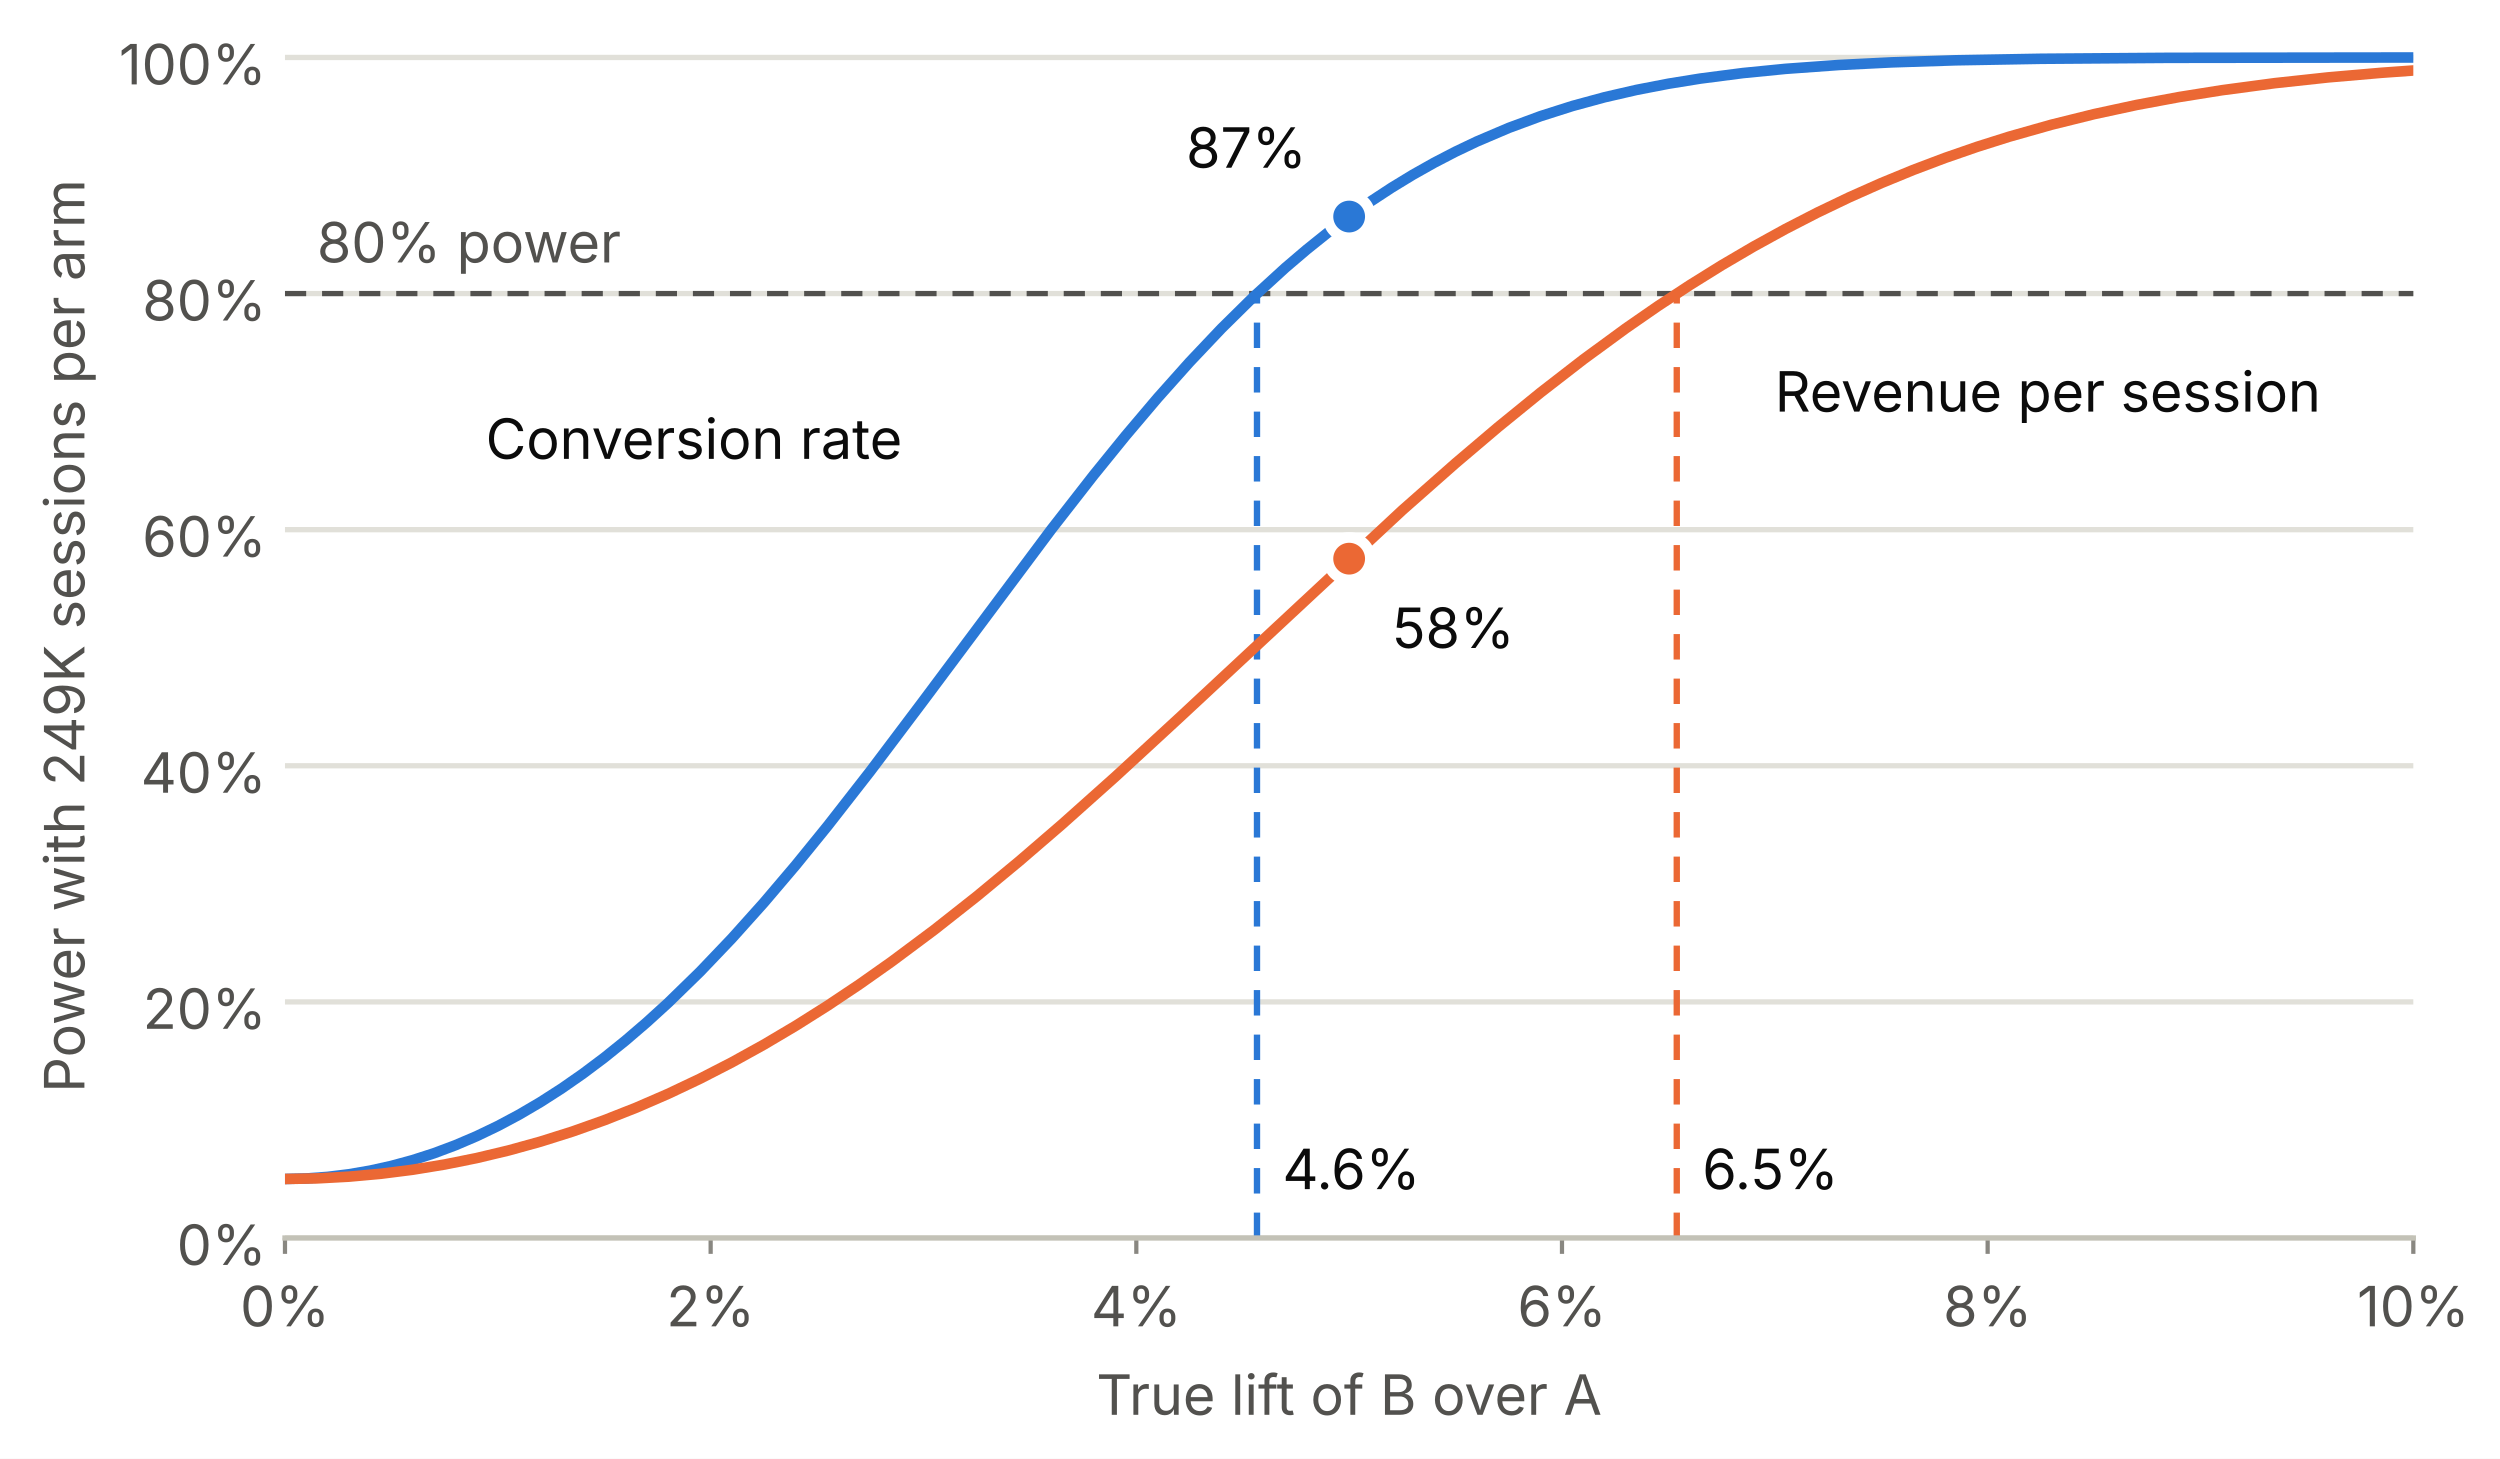
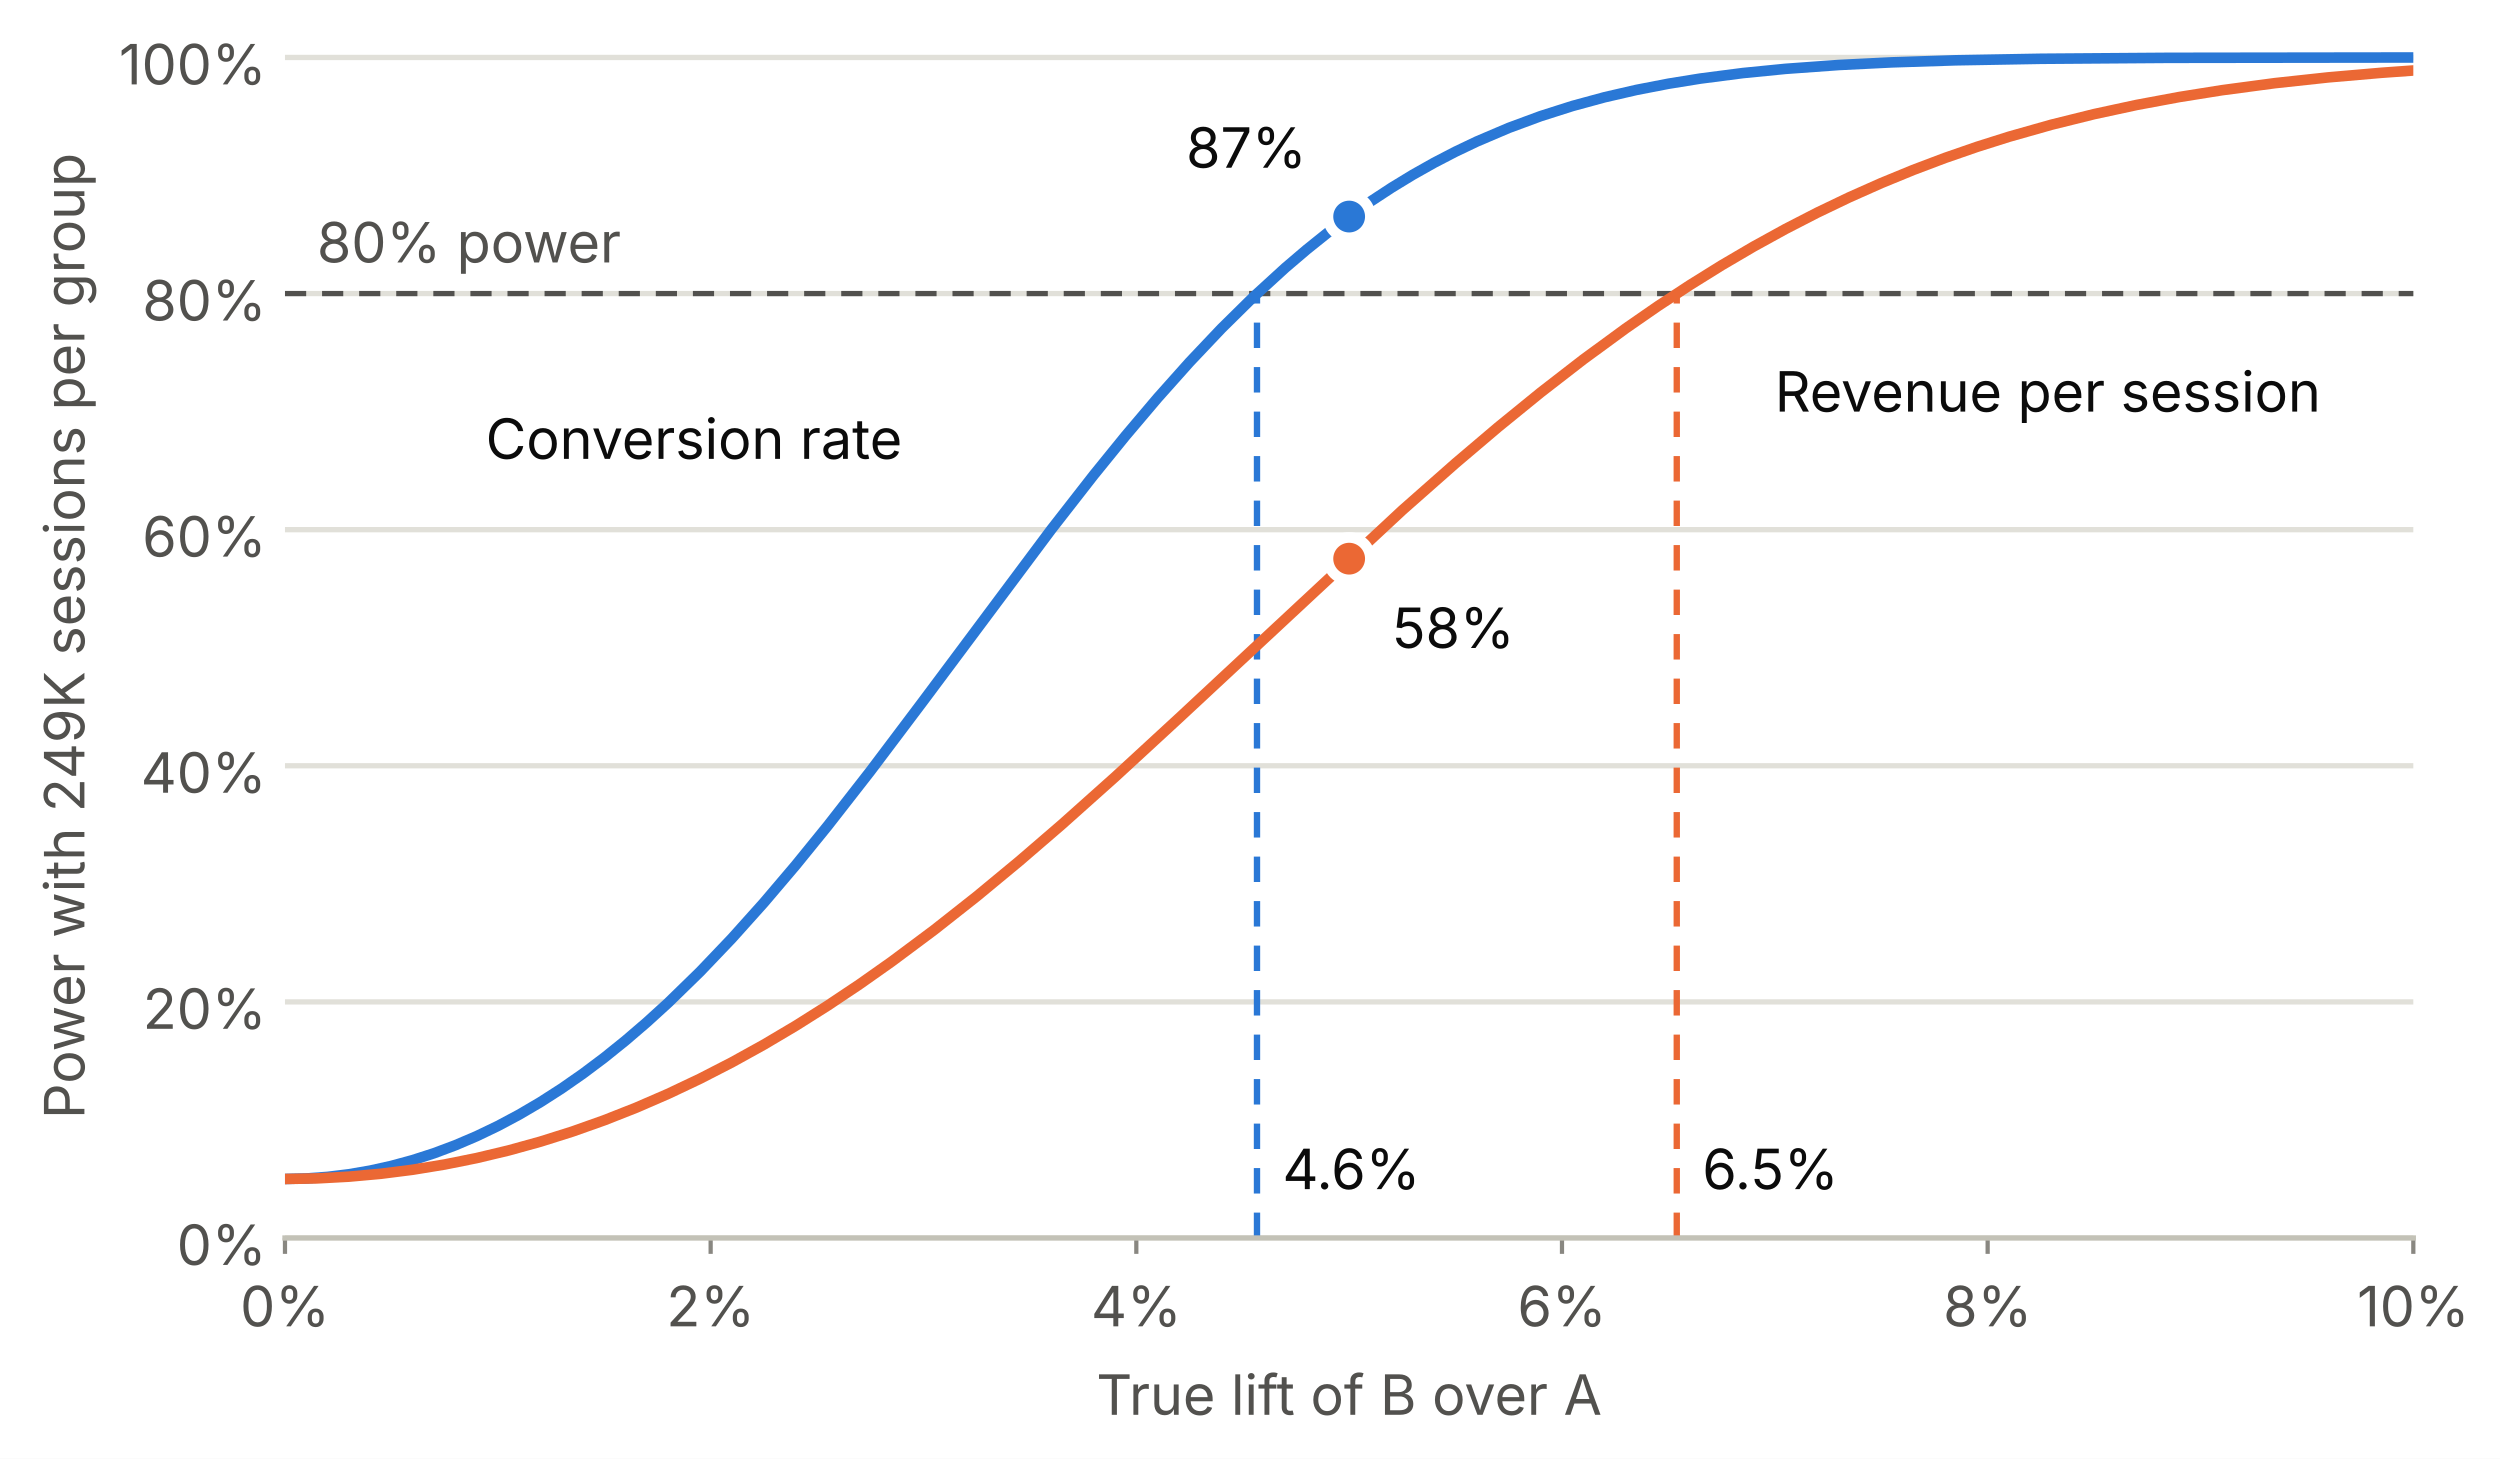
<svg xmlns="http://www.w3.org/2000/svg" xmlns:xlink="http://www.w3.org/1999/xlink" width="471.917pt" height="275.362pt" viewBox="0 0 471.917 275.362" version="1.1">
  <defs>
    <style type="text/css">*{stroke-linejoin: round; stroke-linecap: butt}</style>
  </defs>
  <g id="figure_1">
    <g id="patch_1">
      <path d="M 0 275.362  L 471.917 275.362  L 471.917 0  L 0 0  z " style="fill: #ffffff" />
    </g>
    <g id="axes_1">
      <g id="patch_2">
        <path d="M 53.795 233.693  L 455.555 233.693  L 455.555 6.389  L 53.795 6.389  z " style="fill: #ffffff" />
      </g>
      <g id="matplotlib.axis_1">
        <g id="xtick_1">
          <g id="line2d_1">
            <defs>
-               <path id="m09d4f82de8" d="M 0 0  L 0 3  " style="stroke: #898781; stroke-width: 0.8" />
+               <path id="mf05706e552" d="M 0 0  L 0 3  " style="stroke: #898781; stroke-width: 0.8" />
            </defs>
            <g>
-               <use xlink:href="#m09d4f82de8" x="53.795" y="233.693" style="fill: #898781; stroke: #898781; stroke-width: 0.8" />
+               <use xlink:href="#mf05706e552" x="53.795" y="233.693" style="fill: #898781; stroke: #898781; stroke-width: 0.8" />
            </g>
          </g>
          <g id="text_1">
            <g style="fill: #52514e" transform="translate(45.32725 250.3649) scale(0.105 -0.105)">
              <defs>
                <path id="Inter-Regular-53f" d="M 2019 -63  C 3059 -63 3656 809 3656 2325  C 3656 3834 3050 4719 2019 4719  C 988 4719 381 3834 381 2325  C 381 806 981 -63 2019 -63  z M 2019 456  C 1338 456 953 1144 953 2325  C 953 3509 1338 4203 2019 4203  C 2700 4203 3084 3513 3084 2325  C 3084 1144 2700 456 2019 456  z " transform="scale(0.015625)" />
                <path id="Inter-Regular-6ca" d="M 4656 -91  C 5247 -91 5566 344 5566 856  L 5566 1100  C 5566 1609 5256 2044 4656 2044  C 4069 2044 3741 1613 3741 1100  L 3741 856  C 3741 344 4059 -91 4656 -91  z M 1634 2597  C 2225 2597 2544 3031 2544 3544  L 2544 3788  C 2544 4297 2234 4731 1634 4731  C 1047 4731 719 4300 719 3788  L 719 3544  C 719 3031 1038 2597 1634 2597  z M 1263 0  L 1791 0  L 4991 4656  L 4463 4656  L 1263 0  z M 4656 319  C 4334 319 4219 578 4219 856  L 4219 1100  C 4219 1375 4344 1638 4656 1638  C 4981 1638 5088 1375 5088 1100  L 5088 856  C 5088 578 4972 319 4656 319  z M 1634 3006  C 1313 3006 1197 3266 1197 3544  L 1197 3788  C 1197 4063 1322 4325 1634 4325  C 1959 4325 2066 4063 2066 3788  L 2066 3544  C 2066 3266 1950 3006 1634 3006  z " transform="scale(0.015625)" />
              </defs>
              <use xlink:href="#Inter-Regular-53f" />
              <use xlink:href="#Inter-Regular-6ca" transform="translate(63.09375 0)" />
            </g>
          </g>
        </g>
        <g id="xtick_2">
          <g id="line2d_2">
            <g>
-               <use xlink:href="#m09d4f82de8" x="134.147" y="233.693" style="fill: #898781; stroke: #898781; stroke-width: 0.8" />
+               <use xlink:href="#mf05706e552" x="134.147" y="233.693" style="fill: #898781; stroke: #898781; stroke-width: 0.8" />
            </g>
          </g>
          <g id="text_2">
            <g style="fill: #52514e" transform="translate(125.79 250.3649) scale(0.105 -0.105)">
              <defs>
                <path id="Inter-Regular-541" d="M 481 0  L 3447 0  L 3447 522  L 1300 522  L 1300 559  L 2319 1644  C 3141 2519 3369 2916 3369 3419  C 3369 4147 2778 4719 1947 4719  C 1119 4719 494 4159 494 3334  L 1063 3334  C 1063 3859 1400 4203 1931 4203  C 2428 4203 2806 3900 2806 3413  C 2806 2984 2544 2666 2028 2106  L 481 428  L 481 0  z " transform="scale(0.015625)" />
              </defs>
              <use xlink:href="#Inter-Regular-541" />
              <use xlink:href="#Inter-Regular-6ca" transform="translate(60.98438 0)" />
            </g>
          </g>
        </g>
        <g id="xtick_3">
          <g id="line2d_3">
            <g>
-               <use xlink:href="#m09d4f82de8" x="214.499" y="233.693" style="fill: #898781; stroke: #898781; stroke-width: 0.8" />
+               <use xlink:href="#mf05706e552" x="214.499" y="233.693" style="fill: #898781; stroke: #898781; stroke-width: 0.8" />
            </g>
          </g>
          <g id="text_3">
            <g style="fill: #52514e" transform="translate(205.9525 250.3649) scale(0.105 -0.105)">
              <defs>
                <path id="Inter-Regular-544" d="M 375 947  L 2566 947  L 2566 0  L 3134 0  L 3134 947  L 3766 947  L 3766 1469  L 3134 1469  L 3134 4656  L 2413 4656  L 375 1431  L 375 947  z M 2569 1469  L 1009 1469  L 1009 1506  L 2531 3913  L 2569 3913  L 2569 1469  z " transform="scale(0.015625)" />
              </defs>
              <use xlink:href="#Inter-Regular-544" />
              <use xlink:href="#Inter-Regular-6ca" transform="translate(64.59375 0)" />
            </g>
          </g>
        </g>
        <g id="xtick_4">
          <g id="line2d_4">
            <g>
-               <use xlink:href="#m09d4f82de8" x="294.851" y="233.693" style="fill: #898781; stroke: #898781; stroke-width: 0.8" />
+               <use xlink:href="#mf05706e552" x="294.851" y="233.693" style="fill: #898781; stroke: #898781; stroke-width: 0.8" />
            </g>
          </g>
          <g id="text_4">
            <g style="fill: #52514e" transform="translate(286.4398 250.3649) scale(0.105 -0.105)">
              <defs>
                <path id="Inter-Regular-547" d="M 2019 -63  C 2969 -63 3588 634 3588 1503  C 3588 2403 2925 3044 2128 3044  C 1644 3044 1231 2813 981 2425  L 944 2425  C 944 3544 1375 4194 2091 4194  C 2575 4194 2866 3888 2969 3484  L 3550 3484  C 3438 4216 2872 4719 2091 4719  C 1034 4719 381 3788 381 2150  C 381 434 1241 -63 2019 -63  z M 2019 459  C 1447 459 1028 947 1028 1497  C 1028 2041 1469 2528 2034 2528  C 2597 2528 3013 2072 3013 1503  C 3013 922 2578 459 2019 459  z " transform="scale(0.015625)" />
              </defs>
              <use xlink:href="#Inter-Regular-547" />
              <use xlink:href="#Inter-Regular-6ca" transform="translate(62.01562 0)" />
            </g>
          </g>
        </g>
        <g id="xtick_5">
          <g id="line2d_5">
            <g>
-               <use xlink:href="#m09d4f82de8" x="375.203" y="233.693" style="fill: #898781; stroke: #898781; stroke-width: 0.8" />
+               <use xlink:href="#mf05706e552" x="375.203" y="233.693" style="fill: #898781; stroke: #898781; stroke-width: 0.8" />
            </g>
          </g>
          <g id="text_5">
            <g style="fill: #52514e" transform="translate(366.8001 250.3649) scale(0.105 -0.105)">
              <defs>
                <path id="Inter-Regular-549" d="M 1978 -63  C 2916 -63 3578 478 3578 1238  C 3578 1825 3175 2325 2669 2419  L 2669 2444  C 3109 2559 3403 2988 3403 3481  C 3403 4191 2794 4719 1978 4719  C 1150 4719 550 4191 550 3481  C 550 2988 838 2559 1291 2444  L 1291 2419  C 769 2325 381 1825 381 1238  C 381 478 1031 -63 1978 -63  z M 1978 453  C 1350 453 966 775 966 1269  C 966 1784 1391 2153 1978 2153  C 2553 2153 2984 1784 2984 1269  C 2984 775 2594 453 1978 453  z M 1978 2650  C 1475 2650 1125 2966 1125 3438  C 1125 3903 1463 4206 1978 4206  C 2484 4206 2828 3903 2828 3438  C 2828 2966 2469 2650 1978 2650  z " transform="scale(0.015625)" />
              </defs>
              <use xlink:href="#Inter-Regular-549" />
              <use xlink:href="#Inter-Regular-6ca" transform="translate(61.85938 0)" />
            </g>
          </g>
        </g>
        <g id="xtick_6">
          <g id="line2d_6">
            <g>
-               <use xlink:href="#m09d4f82de8" x="455.555" y="233.693" style="fill: #898781; stroke: #898781; stroke-width: 0.8" />
+               <use xlink:href="#mf05706e552" x="455.555" y="233.693" style="fill: #898781; stroke: #898781; stroke-width: 0.8" />
            </g>
          </g>
          <g id="text_6">
            <g style="fill: #52514e" transform="translate(444.952 250.3649) scale(0.105 -0.105)">
              <defs>
                <path id="Inter-Regular-540" d="M 2041 4656  L 1313 4656  L 300 3909  L 300 3272  L 1425 4106  L 1456 4106  L 1456 0  L 2041 0  L 2041 4656  z " transform="scale(0.015625)" />
              </defs>
              <use xlink:href="#Inter-Regular-540" />
              <use xlink:href="#Inter-Regular-53f" transform="translate(40.67188 0)" />
              <use xlink:href="#Inter-Regular-6ca" transform="translate(103.7656 0)" />
            </g>
          </g>
        </g>
        <g id="text_7">
          <g style="fill: #52514e" transform="translate(206.9545 267.0695) scale(0.105 -0.105)">
            <defs>
              <path id="Inter-Regular-19c" d="M 306 4131  L 1772 4131  L 1772 0  L 2366 0  L 2366 4131  L 3825 4131  L 3825 4656  L 306 4656  L 306 4131  z " transform="scale(0.015625)" />
              <path id="Inter-Regular-356" d="M 494 0  L 1056 0  L 1056 2188  C 1056 2659 1425 3000 1928 3000  C 2078 3000 2231 2975 2266 2969  L 2266 3534  C 2200 3538 2063 3544 1981 3544  C 1566 3544 1203 3309 1075 2956  L 1038 2956  L 1038 3494  L 494 3494  L 494 0  z " transform="scale(0.015625)" />
              <path id="Inter-Regular-395" d="M 1678 -44  C 2138 -44 2519 144 2747 653  L 2747 0  L 3291 0  L 3291 3494  L 2725 3494  L 2725 1400  C 2725 803 2347 463 1847 463  C 1359 463 1056 784 1056 1322  L 1056 3494  L 494 3494  L 494 1275  C 494 391 972 -44 1678 -44  z " transform="scale(0.015625)" />
              <path id="Inter-Regular-267" d="M 1963 -75  C 2678 -75 3200 284 3363 813  L 2819 963  C 2688 606 2378 425 1966 425  C 1347 425 922 825 894 1556  L 3419 1556  L 3419 1791  C 3419 3081 2638 3538 1897 3538  C 944 3538 325 2791 325 1719  C 325 644 950 -75 1963 -75  z M 897 2031  C 931 2566 1297 3038 1897 3038  C 2472 3038 2794 2625 2847 2031  L 897 2031  z " transform="scale(0.015625)" />
              <path id="Inter-Regular-6eb" transform="scale(0.015625)" />
              <path id="Inter-Regular-2e2" d="M 1056 4656  L 494 4656  L 494 0  L 1056 0  L 1056 4656  z " transform="scale(0.015625)" />
              <path id="Inter-Regular-2b2" d="M 494 0  L 1056 0  L 1056 3494  L 494 3494  L 494 0  z M 778 4066  C 994 4066 1172 4231 1172 4438  C 1172 4644 994 4809 778 4809  C 566 4809 388 4644 388 4438  C 388 4231 566 4066 778 4066  z " transform="scale(0.015625)" />
              <path id="Inter-Regular-288" d="M 2119 3494  L 1313 3494  L 1313 3834  C 1313 4172 1463 4353 1809 4353  C 1966 4353 2053 4319 2113 4300  L 2269 4781  C 2184 4819 2009 4875 1744 4875  C 1234 4875 750 4566 750 3959  L 750 3494  L 63 3494  L 63 3013  L 750 3013  L 750 0  L 1313 0  L 1313 3013  L 2119 3013  L 2119 3494  z " transform="scale(0.015625)" />
              <path id="Inter-Regular-37b" d="M 1869 3494  L 1150 3494  L 1150 4325  L 588 4325  L 588 3494  L 63 3494  L 63 3013  L 588 3013  L 588 863  C 588 291 944 -44 1547 -44  C 1691 -44 1850 -22 1966 19  L 1850 494  C 1756 475 1634 456 1563 456  C 1266 456 1150 594 1150 906  L 1150 3013  L 1869 3013  L 1869 3494  z " transform="scale(0.015625)" />
              <path id="Inter-Regular-318" d="M 1916 -75  C 2869 -75 3513 647 3513 1725  C 3513 2819 2869 3538 1916 3538  C 966 3538 325 2819 325 1725  C 325 647 966 -75 1916 -75  z M 1916 428  C 1219 428 897 1038 897 1725  C 897 2422 1219 3034 1916 3034  C 2622 3034 2944 2419 2944 1725  C 2944 1038 2622 428 1916 428  z " transform="scale(0.015625)" />
              <path id="Inter-Regular-41" d="M 563 0  L 2266 0  C 3363 0 3825 538 3825 1241  C 3825 1972 3316 2372 2881 2400  L 2881 2444  C 3288 2553 3644 2825 3644 3422  C 3644 4103 3184 4656 2213 4656  L 563 4656  L 563 0  z M 1156 525  L 1156 2113  L 2281 2113  C 2878 2113 3253 1713 3253 1247  C 3253 844 2975 525 2250 525  L 1156 525  z M 1156 2613  L 1156 4131  L 2200 4131  C 2803 4131 3075 3813 3075 3409  C 3075 2928 2681 2613 2181 2613  L 1156 2613  z " transform="scale(0.015625)" />
              <path id="Inter-Regular-3d6" d="M 1503 0  L 2094 0  L 3428 3494  L 2813 3494  L 2069 1422  C 1959 1119 1878 813 1800 522  C 1719 813 1638 1119 1528 1422  L 784 3494  L 169 3494  L 1503 0  z " transform="scale(0.015625)" />
              <path id="Inter-Regular-2" d="M 163 0  L 794 0  L 1244 1300  L 3163 1300  L 3628 0  L 4253 0  L 2541 4656  L 1853 4656  L 163 0  z M 1425 1819  L 1753 2763  C 1853 3050 1997 3494 2194 4181  C 2391 3506 2528 3075 2641 2763  L 2978 1819  L 1425 1819  z " transform="scale(0.015625)" />
            </defs>
            <use xlink:href="#Inter-Regular-19c" />
            <use xlink:href="#Inter-Regular-356" transform="translate(58.89062 0)" />
            <use xlink:href="#Inter-Regular-395" transform="translate(96.53125 0)" />
            <use xlink:href="#Inter-Regular-267" transform="translate(155.6562 0)" />
            <use xlink:href="#Inter-Regular-6eb" transform="translate(213.9531 0)" />
            <use xlink:href="#Inter-Regular-2e2" transform="translate(242.0781 0)" />
            <use xlink:href="#Inter-Regular-2b2" transform="translate(266.2969 0)" />
            <use xlink:href="#Inter-Regular-288" transform="translate(290.5156 0)" />
            <use xlink:href="#Inter-Regular-37b" transform="translate(324.1094 0)" />
            <use xlink:href="#Inter-Regular-6eb" transform="translate(356.8281 0)" />
            <use xlink:href="#Inter-Regular-318" transform="translate(384.9531 0)" />
            <use xlink:href="#Inter-Regular-288" transform="translate(444.9219 0)" />
            <use xlink:href="#Inter-Regular-6eb" transform="translate(481.9375 0)" />
            <use xlink:href="#Inter-Regular-41" transform="translate(510.0625 0)" />
            <use xlink:href="#Inter-Regular-6eb" transform="translate(575.5 0)" />
            <use xlink:href="#Inter-Regular-318" transform="translate(603.625 0)" />
            <use xlink:href="#Inter-Regular-3d6" transform="translate(661.6406 0)" />
            <use xlink:href="#Inter-Regular-267" transform="translate(715.8906 0)" />
            <use xlink:href="#Inter-Regular-356" transform="translate(774.1875 0)" />
            <use xlink:href="#Inter-Regular-6eb" transform="translate(811.8281 0)" />
            <use xlink:href="#Inter-Regular-2" transform="translate(839.9531 0)" />
          </g>
        </g>
      </g>
      <g id="matplotlib.axis_2">
        <g id="ytick_1">
          <g id="line2d_7">
-             <path d="M 53.795 233.693  L 455.555 233.693  " clip-path="url(#p937f59bdee)" style="fill: none; stroke: #e1e0d9; stroke-linecap: round" />
+             <path d="M 53.795 233.693  L 455.555 233.693  " clip-path="url(#pfbcfe6a2ed)" style="fill: none; stroke: #e1e0d9; stroke-linecap: round" />
          </g>
          <g id="line2d_8" />
          <g id="text_8">
            <g style="fill: #52514e" transform="translate(33.35998 238.7789) scale(0.105 -0.105)">
              <use xlink:href="#Inter-Regular-53f" />
              <use xlink:href="#Inter-Regular-6ca" transform="translate(63.09375 0)" />
            </g>
          </g>
        </g>
        <g id="ytick_2">
          <g id="line2d_9">
-             <path d="M 53.795 189.124  L 455.555 189.124  " clip-path="url(#p937f59bdee)" style="fill: none; stroke: #e1e0d9; stroke-linecap: round" />
+             <path d="M 53.795 189.124  L 455.555 189.124  " clip-path="url(#pfbcfe6a2ed)" style="fill: none; stroke: #e1e0d9; stroke-linecap: round" />
          </g>
          <g id="line2d_10" />
          <g id="text_9">
            <g style="fill: #52514e" transform="translate(26.95662 194.2095) scale(0.105 -0.105)">
              <use xlink:href="#Inter-Regular-541" />
              <use xlink:href="#Inter-Regular-53f" transform="translate(60.98438 0)" />
              <use xlink:href="#Inter-Regular-6ca" transform="translate(124.0781 0)" />
            </g>
          </g>
        </g>
        <g id="ytick_3">
          <g id="line2d_11">
-             <path d="M 53.795 144.554  L 455.555 144.554  " clip-path="url(#p937f59bdee)" style="fill: none; stroke: #e1e0d9; stroke-linecap: round" />
+             <path d="M 53.795 144.554  L 455.555 144.554  " clip-path="url(#pfbcfe6a2ed)" style="fill: none; stroke: #e1e0d9; stroke-linecap: round" />
          </g>
          <g id="line2d_12" />
          <g id="text_10">
            <g style="fill: #52514e" transform="translate(26.57764 149.6401) scale(0.105 -0.105)">
              <use xlink:href="#Inter-Regular-544" />
              <use xlink:href="#Inter-Regular-53f" transform="translate(64.59375 0)" />
              <use xlink:href="#Inter-Regular-6ca" transform="translate(127.6875 0)" />
            </g>
          </g>
        </g>
        <g id="ytick_4">
          <g id="line2d_13">
-             <path d="M 53.795 99.985  L 455.555 99.985  " clip-path="url(#p937f59bdee)" style="fill: none; stroke: #e1e0d9; stroke-linecap: round" />
+             <path d="M 53.795 99.985  L 455.555 99.985  " clip-path="url(#pfbcfe6a2ed)" style="fill: none; stroke: #e1e0d9; stroke-linecap: round" />
          </g>
          <g id="line2d_14" />
          <g id="text_11">
            <g style="fill: #52514e" transform="translate(26.84834 105.0707) scale(0.105 -0.105)">
              <use xlink:href="#Inter-Regular-547" />
              <use xlink:href="#Inter-Regular-53f" transform="translate(62.01562 0)" />
              <use xlink:href="#Inter-Regular-6ca" transform="translate(125.1094 0)" />
            </g>
          </g>
        </g>
        <g id="ytick_5">
          <g id="line2d_15">
-             <path d="M 53.795 55.415  L 455.555 55.415  " clip-path="url(#p937f59bdee)" style="fill: none; stroke: #e1e0d9; stroke-linecap: round" />
+             <path d="M 53.795 55.415  L 455.555 55.415  " clip-path="url(#pfbcfe6a2ed)" style="fill: none; stroke: #e1e0d9; stroke-linecap: round" />
          </g>
          <g id="line2d_16" />
          <g id="text_12">
            <g style="fill: #52514e" transform="translate(26.86475 60.50129) scale(0.105 -0.105)">
              <use xlink:href="#Inter-Regular-549" />
              <use xlink:href="#Inter-Regular-53f" transform="translate(61.85938 0)" />
              <use xlink:href="#Inter-Regular-6ca" transform="translate(124.9531 0)" />
            </g>
          </g>
        </g>
        <g id="ytick_6">
          <g id="line2d_17">
-             <path d="M 53.795 10.846  L 455.555 10.846  " clip-path="url(#p937f59bdee)" style="fill: none; stroke: #e1e0d9; stroke-linecap: round" />
+             <path d="M 53.795 10.846  L 455.555 10.846  " clip-path="url(#pfbcfe6a2ed)" style="fill: none; stroke: #e1e0d9; stroke-linecap: round" />
          </g>
          <g id="line2d_18" />
          <g id="text_13">
            <g style="fill: #52514e" transform="translate(22.46459 15.93187) scale(0.105 -0.105)">
              <use xlink:href="#Inter-Regular-540" />
              <use xlink:href="#Inter-Regular-53f" transform="translate(40.67188 0)" />
              <use xlink:href="#Inter-Regular-53f" transform="translate(103.7656 0)" />
              <use xlink:href="#Inter-Regular-6ca" transform="translate(166.8594 0)" />
            </g>
          </g>
        </g>
        <g id="text_14">
-           <g style="fill: #52514e" transform="translate(15.93187 206.2476) rotate(-90) scale(0.105 -0.105)">
+           <g style="fill: #52514e" transform="translate(15.93187 211.2187) rotate(-90) scale(0.105 -0.105)">
            <defs>
              <path id="Inter-Regular-178" d="M 563 0  L 1156 0  L 1156 1684  L 2159 1684  C 3244 1684 3744 2344 3744 3175  C 3744 4003 3244 4656 2156 4656  L 563 4656  L 563 0  z M 1156 2206  L 1156 4134  L 2125 4134  C 2869 4134 3153 3725 3153 3175  C 3153 2622 2869 2206 2131 2206  L 1156 2206  z " transform="scale(0.015625)" />
              <path id="Inter-Regular-3da" d="M 1278 0  L 1838 0  L 2291 1581  C 2403 1972 2513 2409 2619 2853  C 2725 2406 2831 1981 2947 1581  L 3400 0  L 3959 0  L 5019 3494  L 4422 3494  L 3997 1969  C 3891 1588 3775 1147 3659 613  C 3550 1153 3438 1597 3338 1969  L 2925 3494  L 2325 3494  L 1906 1969  C 1800 1581 1688 1134 1575 603  C 1459 1159 1341 1603 1241 1969  L 816 3494  L 219 3494  L 1278 0  z " transform="scale(0.015625)" />
              <path id="Inter-Regular-29f" d="M 1056 2094  C 1056 2691 1434 3031 1938 3031  C 2425 3031 2725 2709 2725 2172  L 2725 0  L 3291 0  L 3291 2219  C 3291 3103 2813 3538 2106 3538  C 1650 3538 1284 3353 1056 2888  L 1056 4656  L 494 4656  L 494 0  L 1056 0  L 1056 2094  z " transform="scale(0.015625)" />
              <path id="Inter-Regular-54a" d="M 1884 -63  C 2938 -63 3588 866 3588 2513  C 3588 4225 2728 4706 1963 4719  C 1006 4734 381 4025 381 3156  C 381 2259 1044 1616 1847 1616  C 2334 1616 2744 1856 2994 2238  L 3031 2238  C 3031 1109 2594 463 1884 463  C 1394 463 1103 772 1006 1184  L 419 1184  C 528 441 1094 -63 1884 -63  z M 1934 2134  C 1372 2134 963 2588 963 3159  C 963 3734 1391 4197 1953 4197  C 2525 4197 2947 3706 2947 3172  C 2947 2625 2500 2134 1934 2134  z " transform="scale(0.015625)" />
              <path id="Inter-Regular-110" d="M 563 0  L 1156 0  L 1156 1528  L 1828 2238  L 3419 0  L 4122 0  L 2238 2641  L 4119 4656  L 3341 4656  L 1950 3153  C 1666 2847 1406 2541 1147 2206  L 1156 3063  L 1156 4656  L 563 4656  L 563 0  z " transform="scale(0.015625)" />
              <path id="Inter-Regular-369" d="M 1681 -75  C 2500 -75 3059 372 3059 984  C 3059 1463 2763 1778 2128 1928  L 1600 2053  C 1191 2150 1013 2294 1013 2553  C 1013 2844 1325 3059 1741 3059  C 2191 3059 2388 2816 2484 2566  L 2994 2697  C 2834 3188 2456 3538 1738 3538  C 994 3538 444 3119 444 2519  C 444 2028 747 1716 1381 1566  L 1963 1428  C 2306 1347 2475 1188 2475 947  C 2475 659 2163 419 1675 419  C 1256 419 972 591 872 975  L 338 847  C 463 244 963 -75 1681 -75  z " transform="scale(0.015625)" />
              <path id="Inter-Regular-307" d="M 1056 2094  C 1056 2691 1434 3031 1938 3031  C 2425 3031 2725 2709 2725 2172  L 2725 0  L 3288 0  L 3288 2219  C 3288 3103 2813 3538 2106 3538  C 1638 3538 1263 3341 1038 2847  L 1034 3494  L 494 3494  L 494 0  L 1056 0  L 1056 2094  z " transform="scale(0.015625)" />
              <path id="Inter-Regular-34d" d="M 494 -1306  L 1056 -1306  L 1056 541  L 1100 541  C 1216 347 1450 -75 2116 -75  C 2988 -75 3594 625 3594 1738  C 3594 2844 2984 3538 2113 3538  C 1431 3538 1216 3119 1100 2934  L 1038 2934  L 1038 3494  L 494 3494  L 494 -1306  z M 2031 428  C 1397 428 1050 966 1050 1744  C 1050 2516 1388 3034 2031 3034  C 2694 3034 3022 2469 3022 1744  C 3022 1009 2684 428 2031 428  z " transform="scale(0.015625)" />
-               <path id="Inter-Regular-1fc" d="M 1472 -81  C 2063 -81 2391 228 2509 475  L 2547 475  L 2547 0  L 3100 0  L 3100 2303  C 3100 3394 2259 3538 1791 3538  C 1250 3538 650 3344 381 2709  L 922 2531  C 1031 2775 1303 3044 1806 3044  C 2291 3044 2538 2794 2538 2359  L 2538 2341  C 2538 2081 2263 2100 1641 2022  C 994 1941 281 1794 281 994  C 281 306 809 -81 1472 -81  z M 1569 416  C 1150 416 847 603 847 966  C 847 1363 1206 1494 1616 1547  C 1831 1575 2444 1638 2538 1747  L 2538 1263  C 2538 834 2191 416 1569 416  z " transform="scale(0.015625)" />
-               <path id="Inter-Regular-300" d="M 494 0  L 1056 0  L 1056 2200  C 1056 2756 1428 3044 1838 3044  C 2231 3044 2522 2784 2522 2397  L 2522 0  L 3084 0  L 3084 2281  C 3084 2722 3372 3044 3844 3044  C 4219 3044 4547 2844 4547 2341  L 4547 0  L 5113 0  L 5113 2356  C 5113 3166 4619 3556 4013 3556  C 3506 3556 3078 3284 2913 2844  C 2788 3275 2481 3556 2022 3556  C 1609 3556 1216 3325 1044 2853  L 1041 3494  L 494 3494  L 494 0  z " transform="scale(0.015625)" />
+               <path id="Inter-Regular-293" d="M 1909 -1381  C 2759 -1381 3431 -994 3431 -91  L 3431 3494  L 2884 3494  L 2884 2934  L 2831 2934  C 2713 3122 2488 3538 1813 3538  C 941 3538 325 2844 325 1763  C 325 666 963 56 1800 56  C 2475 56 2697 441 2816 641  L 2869 641  L 2869 -59  C 2869 -634 2466 -891 1909 -891  C 1294 -891 1075 -578 928 -375  L 472 -669  C 688 -1053 1134 -1381 1909 -1381  z M 1894 556  C 1238 556 897 1056 897 1775  C 897 2472 1228 3034 1894 3034  C 2538 3034 2875 2516 2875 1775  C 2875 1013 2528 556 1894 556  z " transform="scale(0.015625)" />
            </defs>
            <use xlink:href="#Inter-Regular-178" />
            <use xlink:href="#Inter-Regular-318" transform="translate(63.34375 0)" />
            <use xlink:href="#Inter-Regular-3da" transform="translate(121.5 0)" />
            <use xlink:href="#Inter-Regular-267" transform="translate(201.5312 0)" />
            <use xlink:href="#Inter-Regular-356" transform="translate(259.8281 0)" />
            <use xlink:href="#Inter-Regular-6eb" transform="translate(297.4688 0)" />
            <use xlink:href="#Inter-Regular-3da" transform="translate(325.5938 0)" />
            <use xlink:href="#Inter-Regular-2b2" transform="translate(407.4375 0)" />
            <use xlink:href="#Inter-Regular-37b" transform="translate(431.6562 0)" />
            <use xlink:href="#Inter-Regular-29f" transform="translate(464.375 0)" />
            <use xlink:href="#Inter-Regular-6eb" transform="translate(523.5 0)" />
            <use xlink:href="#Inter-Regular-541" transform="translate(551.625 0)" />
            <use xlink:href="#Inter-Regular-544" transform="translate(611.0469 0)" />
            <use xlink:href="#Inter-Regular-54a" transform="translate(675.6406 0)" />
            <use xlink:href="#Inter-Regular-110" transform="translate(737.6562 0)" />
            <use xlink:href="#Inter-Regular-6eb" transform="translate(804.8438 0)" />
            <use xlink:href="#Inter-Regular-369" transform="translate(832.9688 0)" />
            <use xlink:href="#Inter-Regular-267" transform="translate(885.75 0)" />
            <use xlink:href="#Inter-Regular-369" transform="translate(944.0469 0)" />
            <use xlink:href="#Inter-Regular-369" transform="translate(996.8281 0)" />
            <use xlink:href="#Inter-Regular-2b2" transform="translate(1049.609 0)" />
            <use xlink:href="#Inter-Regular-318" transform="translate(1073.828 0)" />
            <use xlink:href="#Inter-Regular-307" transform="translate(1133.797 0)" />
            <use xlink:href="#Inter-Regular-369" transform="translate(1192.875 0)" />
            <use xlink:href="#Inter-Regular-6eb" transform="translate(1245.656 0)" />
            <use xlink:href="#Inter-Regular-34d" transform="translate(1273.781 0)" />
            <use xlink:href="#Inter-Regular-267" transform="translate(1335.016 0)" />
            <use xlink:href="#Inter-Regular-356" transform="translate(1393.312 0)" />
            <use xlink:href="#Inter-Regular-6eb" transform="translate(1430.953 0)" />
-             <use xlink:href="#Inter-Regular-1fc" transform="translate(1459.078 0)" />
-             <use xlink:href="#Inter-Regular-356" transform="translate(1515.234 0)" />
-             <use xlink:href="#Inter-Regular-300" transform="translate(1554.438 0)" />
+             <use xlink:href="#Inter-Regular-293" transform="translate(1459.078 0)" />
+             <use xlink:href="#Inter-Regular-356" transform="translate(1520.406 0)" />
+             <use xlink:href="#Inter-Regular-318" transform="translate(1556.391 0)" />
+             <use xlink:href="#Inter-Regular-395" transform="translate(1616.359 0)" />
+             <use xlink:href="#Inter-Regular-34d" transform="translate(1675.484 0)" />
          </g>
        </g>
      </g>
      <g id="line2d_19">
-         <path d="M 53.795 55.415  L 455.555 55.415  " clip-path="url(#p937f59bdee)" style="fill: none; stroke-dasharray: 4,3; stroke-dashoffset: 0; stroke: #52514e" />
+         <path d="M 53.795 55.415  L 455.555 55.415  " clip-path="url(#pfbcfe6a2ed)" style="fill: none; stroke-dasharray: 4,3; stroke-dashoffset: 0; stroke: #52514e" />
      </g>
      <g id="line2d_20">
-         <path d="M 53.795 222.551  L 57.812 222.452  L 61.83 222.158  L 65.847 221.666  L 69.865 220.976  L 73.883 220.086  L 77.9 218.994  L 81.918 217.697  L 85.935 216.192  L 89.953 214.478  L 93.971 212.551  L 97.988 210.408  L 102.006 208.048  L 106.023 205.47  L 110.041 202.673  L 114.059 199.656  L 118.076 196.422  L 122.094 192.973  L 126.111 189.312  L 132.138 183.437  L 138.164 177.121  L 144.191 170.396  L 150.217 163.303  L 156.243 155.886  L 164.279 145.588  L 174.323 132.259  L 198.428 99.969  L 206.463 89.665  L 212.49 82.238  L 218.516 75.125  L 224.543 68.369  L 230.569 62.006  L 236.595 56.062  L 242.622 50.554  L 246.639 47.13  L 250.657 43.905  L 254.675 40.88  L 258.692 38.051  L 262.71 35.416  L 266.727 32.97  L 270.745 30.709  L 274.763 28.625  L 278.78 26.711  L 284.807 24.144  L 290.833 21.916  L 296.859 19.998  L 302.886 18.359  L 308.912 16.971  L 314.939 15.805  L 320.965 14.832  L 329 13.792  L 337.035 12.997  L 347.079 12.271  L 357.123 11.772  L 369.176 11.383  L 385.247 11.095  L 409.352 10.917  L 455.555 10.851  L 455.555 10.851  " clip-path="url(#p937f59bdee)" style="fill: none; stroke: #2a78d6; stroke-width: 2; stroke-linecap: round" />
+         <path d="M 53.795 222.551  L 57.812 222.452  L 61.83 222.158  L 65.847 221.666  L 69.865 220.976  L 73.883 220.086  L 77.9 218.994  L 81.918 217.697  L 85.935 216.192  L 89.953 214.478  L 93.971 212.551  L 97.988 210.408  L 102.006 208.048  L 106.023 205.47  L 110.041 202.673  L 114.059 199.656  L 118.076 196.422  L 122.094 192.973  L 126.111 189.312  L 132.138 183.437  L 138.164 177.121  L 144.191 170.396  L 150.217 163.303  L 156.243 155.886  L 164.279 145.588  L 174.323 132.259  L 198.428 99.969  L 206.463 89.665  L 212.49 82.238  L 218.516 75.125  L 224.543 68.369  L 230.569 62.006  L 236.595 56.062  L 242.622 50.554  L 246.639 47.13  L 250.657 43.905  L 254.675 40.88  L 258.692 38.051  L 262.71 35.416  L 266.727 32.97  L 270.745 30.709  L 274.763 28.625  L 278.78 26.711  L 284.807 24.144  L 290.833 21.916  L 296.859 19.998  L 302.886 18.359  L 308.912 16.971  L 314.939 15.805  L 320.965 14.832  L 329 13.792  L 337.035 12.997  L 347.079 12.271  L 357.123 11.772  L 369.176 11.383  L 385.247 11.095  L 409.352 10.917  L 455.555 10.851  L 455.555 10.851  " clip-path="url(#pfbcfe6a2ed)" style="fill: none; stroke: #2a78d6; stroke-width: 2; stroke-linecap: round" />
      </g>
      <g id="line2d_21">
-         <path d="M 237.278 233.693  L 237.278 55.415  " clip-path="url(#p937f59bdee)" style="fill: none; stroke-dasharray: 4.8,3.6; stroke-dashoffset: 0; stroke: #2a78d6; stroke-width: 1.2" />
+         <path d="M 237.278 233.693  L 237.278 55.415  " clip-path="url(#pfbcfe6a2ed)" style="fill: none; stroke-dasharray: 4.8,3.6; stroke-dashoffset: 0; stroke: #2a78d6; stroke-width: 1.2" />
      </g>
      <g id="line2d_22">
-         <path d="M 53.795 222.551  L 59.821 222.442  L 65.847 222.115  L 71.874 221.57  L 77.9 220.806  L 83.927 219.82  L 89.953 218.609  L 95.979 217.172  L 102.006 215.505  L 108.032 213.605  L 114.059 211.469  L 120.085 209.095  L 126.111 206.481  L 132.138 203.626  L 138.164 200.531  L 144.191 197.196  L 150.217 193.624  L 156.243 189.819  L 162.27 185.788  L 168.296 181.537  L 176.331 175.546  L 184.367 169.209  L 192.402 162.56  L 200.437 155.638  L 210.481 146.668  L 222.534 135.564  L 264.719 96.304  L 274.763 87.443  L 282.798 80.623  L 290.833 74.084  L 298.868 67.86  L 306.903 61.977  L 312.93 57.802  L 318.956 53.836  L 324.983 50.084  L 331.009 46.549  L 337.035 43.231  L 343.062 40.13  L 349.088 37.242  L 355.115 34.563  L 361.141 32.087  L 367.167 29.809  L 373.194 27.721  L 379.22 25.814  L 387.255 23.538  L 395.291 21.545  L 403.326 19.812  L 411.361 18.316  L 419.396 17.033  L 429.44 15.694  L 439.484 14.609  L 449.528 13.74  L 455.555 13.307  L 455.555 13.307  " clip-path="url(#p937f59bdee)" style="fill: none; stroke: #eb6834; stroke-width: 2; stroke-linecap: round" />
+         <path d="M 53.795 222.551  L 59.821 222.442  L 65.847 222.115  L 71.874 221.57  L 77.9 220.806  L 83.927 219.82  L 89.953 218.609  L 95.979 217.172  L 102.006 215.505  L 108.032 213.605  L 114.059 211.469  L 120.085 209.095  L 126.111 206.481  L 132.138 203.626  L 138.164 200.531  L 144.191 197.196  L 150.217 193.624  L 156.243 189.819  L 162.27 185.788  L 168.296 181.537  L 176.331 175.546  L 184.367 169.209  L 192.402 162.56  L 200.437 155.638  L 210.481 146.668  L 222.534 135.564  L 264.719 96.304  L 274.763 87.443  L 282.798 80.623  L 290.833 74.084  L 298.868 67.86  L 306.903 61.977  L 312.93 57.802  L 318.956 53.836  L 324.983 50.084  L 331.009 46.549  L 337.035 43.231  L 343.062 40.13  L 349.088 37.242  L 355.115 34.563  L 361.141 32.087  L 367.167 29.809  L 373.194 27.721  L 379.22 25.814  L 387.255 23.538  L 395.291 21.545  L 403.326 19.812  L 411.361 18.316  L 419.396 17.033  L 429.44 15.694  L 439.484 14.609  L 449.528 13.74  L 455.555 13.307  L 455.555 13.307  " clip-path="url(#pfbcfe6a2ed)" style="fill: none; stroke: #eb6834; stroke-width: 2; stroke-linecap: round" />
      </g>
      <g id="line2d_23">
-         <path d="M 316.517 233.693  L 316.517 55.415  " clip-path="url(#p937f59bdee)" style="fill: none; stroke-dasharray: 4.8,3.6; stroke-dashoffset: 0; stroke: #eb6834; stroke-width: 1.2" />
+         <path d="M 316.517 233.693  L 316.517 55.415  " clip-path="url(#pfbcfe6a2ed)" style="fill: none; stroke-dasharray: 4.8,3.6; stroke-dashoffset: 0; stroke: #eb6834; stroke-width: 1.2" />
      </g>
      <g id="patch_3">
        <path d="M 53.795 233.693  L 455.555 233.693  " style="fill: none; stroke: #c3c2b7; stroke-linejoin: miter; stroke-linecap: square" />
      </g>
      <g id="text_15">
        <g style="fill: #52514e" transform="translate(59.82091 49.53993) scale(0.105 -0.105)">
          <use xlink:href="#Inter-Regular-549" />
          <use xlink:href="#Inter-Regular-53f" transform="translate(61.85938 0)" />
          <use xlink:href="#Inter-Regular-6ca" transform="translate(124.9531 0)" />
          <use xlink:href="#Inter-Regular-6eb" transform="translate(223.1406 0)" />
          <use xlink:href="#Inter-Regular-34d" transform="translate(251.2656 0)" />
          <use xlink:href="#Inter-Regular-318" transform="translate(312.5 0)" />
          <use xlink:href="#Inter-Regular-3da" transform="translate(370.6562 0)" />
          <use xlink:href="#Inter-Regular-267" transform="translate(450.6875 0)" />
          <use xlink:href="#Inter-Regular-356" transform="translate(508.9844 0)" />
        </g>
      </g>
      <g id="line2d_24">
        <defs>
-           <path id="mb54195d62d" d="M 0 4  C 1.061 4 2.078 3.579 2.828 2.828  C 3.579 2.078 4 1.061 4 0  C 4 -1.061 3.579 -2.078 2.828 -2.828  C 2.078 -3.579 1.061 -4 0 -4  C -1.061 -4 -2.078 -3.579 -2.828 -2.828  C -3.579 -2.078 -4 -1.061 -4 0  C -4 1.061 -3.579 2.078 -2.828 2.828  C -2.078 3.579 -1.061 4 0 4  z " style="stroke: #ffffff; stroke-width: 2" />
+           <path id="m96e26776d0" d="M 0 4  C 1.061 4 2.078 3.579 2.828 2.828  C 3.579 2.078 4 1.061 4 0  C 4 -1.061 3.579 -2.078 2.828 -2.828  C 2.078 -3.579 1.061 -4 0 -4  C -1.061 -4 -2.078 -3.579 -2.828 -2.828  C -3.579 -2.078 -4 -1.061 -4 0  C -4 1.061 -3.579 2.078 -2.828 2.828  C -2.078 3.579 -1.061 4 0 4  z " style="stroke: #ffffff; stroke-width: 2" />
        </defs>
-         <g clip-path="url(#p937f59bdee)">
-           <use xlink:href="#mb54195d62d" x="254.675" y="40.88" style="fill: #2a78d6; stroke: #ffffff; stroke-width: 2" />
+         <g clip-path="url(#pfbcfe6a2ed)">
+           <use xlink:href="#m96e26776d0" x="254.675" y="40.88" style="fill: #2a78d6; stroke: #ffffff; stroke-width: 2" />
        </g>
      </g>
      <g id="text_16">
        <g style="fill: #0b0b0b" transform="translate(223.892 31.66154) scale(0.105 -0.105)">
          <defs>
            <path id="Inter-Regular-548" d="M 625 0  L 1250 0  L 3316 4103  L 3316 4656  L 306 4656  L 306 4134  L 2694 4134  L 2694 4097  L 625 0  z " transform="scale(0.015625)" />
          </defs>
          <use xlink:href="#Inter-Regular-549" />
          <use xlink:href="#Inter-Regular-548" transform="translate(61.85938 0)" />
          <use xlink:href="#Inter-Regular-6ca" transform="translate(118.4531 0)" />
        </g>
      </g>
      <g id="text_17">
        <g style="fill: #0b0b0b" transform="translate(242.0994 224.4749) scale(0.105 -0.105)">
          <defs>
            <path id="Inter-Regular-5e0" d="M 922 -41  C 1156 -41 1344 147 1344 381  C 1344 616 1156 803 922 803  C 688 803 500 616 500 381  C 500 147 688 -41 922 -41  z " transform="scale(0.015625)" />
          </defs>
          <use xlink:href="#Inter-Regular-544" />
          <use xlink:href="#Inter-Regular-5e0" transform="translate(61.21875 0)" />
          <use xlink:href="#Inter-Regular-547" transform="translate(87.5 0)" />
          <use xlink:href="#Inter-Regular-6ca" transform="translate(149.5156 0)" />
        </g>
      </g>
      <g id="line2d_25">
        <defs>
-           <path id="m27b3f80b84" d="M 0 4  C 1.061 4 2.078 3.579 2.828 2.828  C 3.579 2.078 4 1.061 4 0  C 4 -1.061 3.579 -2.078 2.828 -2.828  C 2.078 -3.579 1.061 -4 0 -4  C -1.061 -4 -2.078 -3.579 -2.828 -2.828  C -3.579 -2.078 -4 -1.061 -4 0  C -4 1.061 -3.579 2.078 -2.828 2.828  C -2.078 3.579 -1.061 4 0 4  z " style="stroke: #ffffff; stroke-width: 2" />
+           <path id="mf38c182f1a" d="M 0 4  C 1.061 4 2.078 3.579 2.828 2.828  C 3.579 2.078 4 1.061 4 0  C 4 -1.061 3.579 -2.078 2.828 -2.828  C 2.078 -3.579 1.061 -4 0 -4  C -1.061 -4 -2.078 -3.579 -2.828 -2.828  C -3.579 -2.078 -4 -1.061 -4 0  C -4 1.061 -3.579 2.078 -2.828 2.828  C -2.078 3.579 -1.061 4 0 4  z " style="stroke: #ffffff; stroke-width: 2" />
        </defs>
-         <g clip-path="url(#p937f59bdee)">
-           <use xlink:href="#m27b3f80b84" x="254.675" y="105.459" style="fill: #eb6834; stroke: #ffffff; stroke-width: 2" />
+         <g clip-path="url(#pfbcfe6a2ed)">
+           <use xlink:href="#mf38c182f1a" x="254.675" y="105.459" style="fill: #eb6834; stroke: #ffffff; stroke-width: 2" />
        </g>
      </g>
      <g id="text_18">
        <g style="fill: #0b0b0b" transform="translate(262.7097 122.3163) scale(0.105 -0.105)">
          <defs>
            <path id="Inter-Regular-545" d="M 1956 -63  C 2853 -63 3509 594 3509 1488  C 3509 2388 2881 3047 2028 3047  C 1706 3047 1397 2934 1206 2775  L 1181 2775  L 1341 4134  L 3291 4134  L 3291 4656  L 841 4656  L 566 2350  L 1122 2281  C 1306 2422 1631 2525 1919 2525  C 2503 2525 2928 2078 2928 1478  C 2928 888 2519 459 1956 459  C 1488 459 1106 759 1069 1175  L 494 1175  C 525 463 1138 -63 1956 -63  z " transform="scale(0.015625)" />
          </defs>
          <use xlink:href="#Inter-Regular-545" />
          <use xlink:href="#Inter-Regular-549" transform="translate(60.79688 0)" />
          <use xlink:href="#Inter-Regular-6ca" transform="translate(122.6562 0)" />
        </g>
      </g>
      <g id="text_19">
        <g style="fill: #0b0b0b" transform="translate(321.3384 224.4749) scale(0.105 -0.105)">
          <use xlink:href="#Inter-Regular-547" />
          <use xlink:href="#Inter-Regular-5e0" transform="translate(58.64062 0)" />
          <use xlink:href="#Inter-Regular-545" transform="translate(86.03125 0)" />
          <use xlink:href="#Inter-Regular-6ca" transform="translate(146.8281 0)" />
        </g>
      </g>
      <g id="text_20">
        <g style="fill: #0b0b0b" transform="translate(91.67796 86.61394) scale(0.105 -0.105)">
          <defs>
            <path id="Inter-Regular-49" d="M 2447 -63  C 3400 -63 4163 519 4325 1466  L 3731 1466  C 3600 831 3056 488 2447 488  C 1613 488 959 1134 959 2325  C 959 3519 1609 4169 2447 4169  C 3053 4169 3600 3828 3731 3191  L 4325 3191  C 4159 4150 3391 4719 2447 4719  C 1253 4719 381 3803 381 2325  C 381 850 1253 -63 2447 -63  z " transform="scale(0.015625)" />
+             <path id="Inter-Regular-1fc" d="M 1472 -81  C 2063 -81 2391 228 2509 475  L 2547 475  L 2547 0  L 3100 0  L 3100 2303  C 3100 3394 2259 3538 1791 3538  C 1250 3538 650 3344 381 2709  L 922 2531  C 1031 2775 1303 3044 1806 3044  C 2291 3044 2538 2794 2538 2359  L 2538 2341  C 2538 2081 2263 2100 1641 2022  C 994 1941 281 1794 281 994  C 281 306 809 -81 1472 -81  z M 1569 416  C 1150 416 847 603 847 966  C 847 1363 1206 1494 1616 1547  C 1831 1575 2444 1638 2538 1747  L 2538 1263  C 2538 834 2191 416 1569 416  z " transform="scale(0.015625)" />
          </defs>
          <use xlink:href="#Inter-Regular-49" />
          <use xlink:href="#Inter-Regular-318" transform="translate(73.04688 0)" />
          <use xlink:href="#Inter-Regular-307" transform="translate(133.0156 0)" />
          <use xlink:href="#Inter-Regular-3d6" transform="translate(190.625 0)" />
          <use xlink:href="#Inter-Regular-267" transform="translate(244.875 0)" />
          <use xlink:href="#Inter-Regular-356" transform="translate(303.1719 0)" />
          <use xlink:href="#Inter-Regular-369" transform="translate(340.8125 0)" />
          <use xlink:href="#Inter-Regular-2b2" transform="translate(393.5938 0)" />
          <use xlink:href="#Inter-Regular-318" transform="translate(417.8125 0)" />
          <use xlink:href="#Inter-Regular-307" transform="translate(477.7812 0)" />
          <use xlink:href="#Inter-Regular-6eb" transform="translate(536.8594 0)" />
          <use xlink:href="#Inter-Regular-356" transform="translate(564.9844 0)" />
          <use xlink:href="#Inter-Regular-1fc" transform="translate(602.625 0)" />
          <use xlink:href="#Inter-Regular-37b" transform="translate(658.7812 0)" />
          <use xlink:href="#Inter-Regular-267" transform="translate(690.5312 0)" />
        </g>
      </g>
      <g id="text_21">
        <g style="fill: #0b0b0b" transform="translate(335.0265 77.70006) scale(0.105 -0.105)">
          <defs>
            <path id="Inter-Regular-181" d="M 563 0  L 1156 0  L 1156 1806  L 2159 1806  C 2197 1806 2231 1806 2269 1809  L 3238 0  L 3925 0  L 2881 1916  C 3469 2122 3744 2600 3744 3219  C 3744 4050 3244 4656 2156 4656  L 563 4656  L 563 0  z M 1156 2334  L 1156 4134  L 2125 4134  C 2866 4134 3153 3772 3153 3219  C 3153 2672 2866 2334 2131 2334  L 1156 2334  z " transform="scale(0.015625)" />
          </defs>
          <use xlink:href="#Inter-Regular-181" />
          <use xlink:href="#Inter-Regular-267" transform="translate(62.89062 0)" />
          <use xlink:href="#Inter-Regular-3d6" transform="translate(119.2344 0)" />
          <use xlink:href="#Inter-Regular-267" transform="translate(173.4844 0)" />
          <use xlink:href="#Inter-Regular-307" transform="translate(231.7812 0)" />
          <use xlink:href="#Inter-Regular-395" transform="translate(290.8594 0)" />
          <use xlink:href="#Inter-Regular-267" transform="translate(349.9844 0)" />
          <use xlink:href="#Inter-Regular-6eb" transform="translate(408.2812 0)" />
          <use xlink:href="#Inter-Regular-34d" transform="translate(436.4062 0)" />
          <use xlink:href="#Inter-Regular-267" transform="translate(497.6406 0)" />
          <use xlink:href="#Inter-Regular-356" transform="translate(555.9375 0)" />
          <use xlink:href="#Inter-Regular-6eb" transform="translate(593.5781 0)" />
          <use xlink:href="#Inter-Regular-369" transform="translate(621.7031 0)" />
          <use xlink:href="#Inter-Regular-267" transform="translate(674.4844 0)" />
          <use xlink:href="#Inter-Regular-369" transform="translate(732.7812 0)" />
          <use xlink:href="#Inter-Regular-369" transform="translate(785.5625 0)" />
          <use xlink:href="#Inter-Regular-2b2" transform="translate(838.3438 0)" />
          <use xlink:href="#Inter-Regular-318" transform="translate(862.5625 0)" />
          <use xlink:href="#Inter-Regular-307" transform="translate(922.5312 0)" />
        </g>
      </g>
    </g>
  </g>
  <defs>
-     <clipPath id="p937f59bdee">
+     <clipPath id="pfbcfe6a2ed">
      <rect x="53.795" y="6.389" width="401.76" height="227.304" />
    </clipPath>
  </defs>
</svg>
